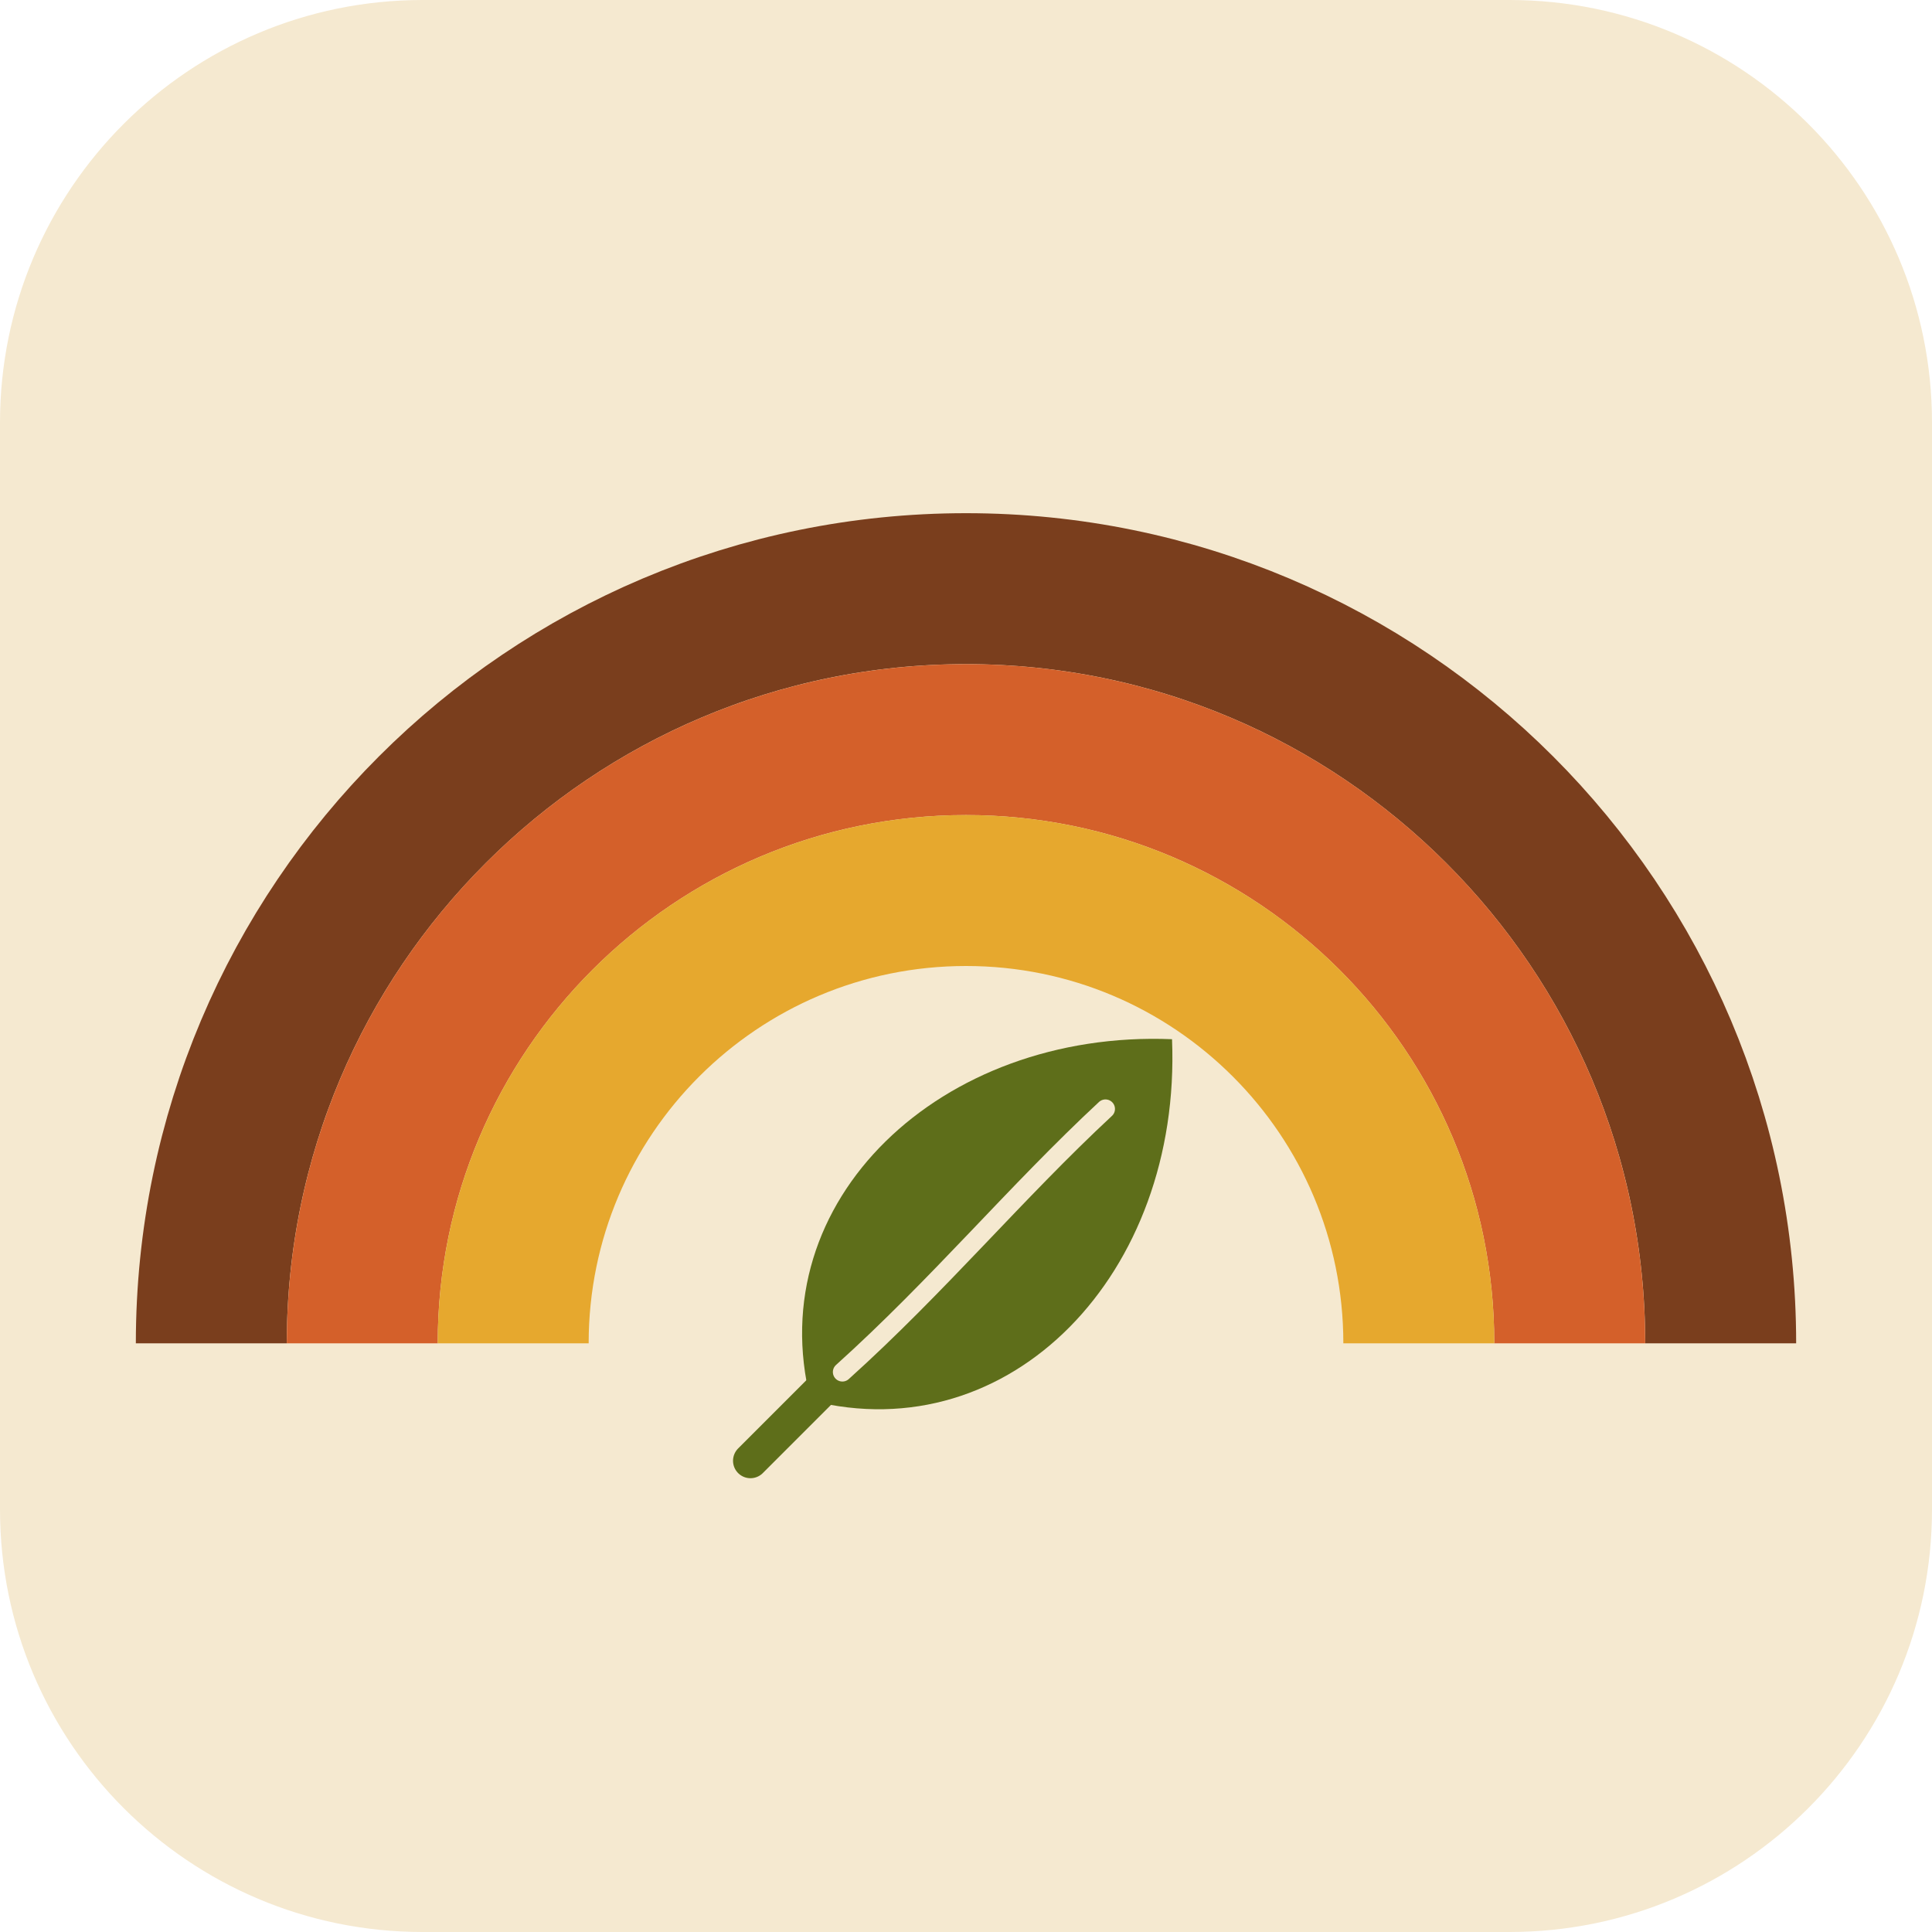
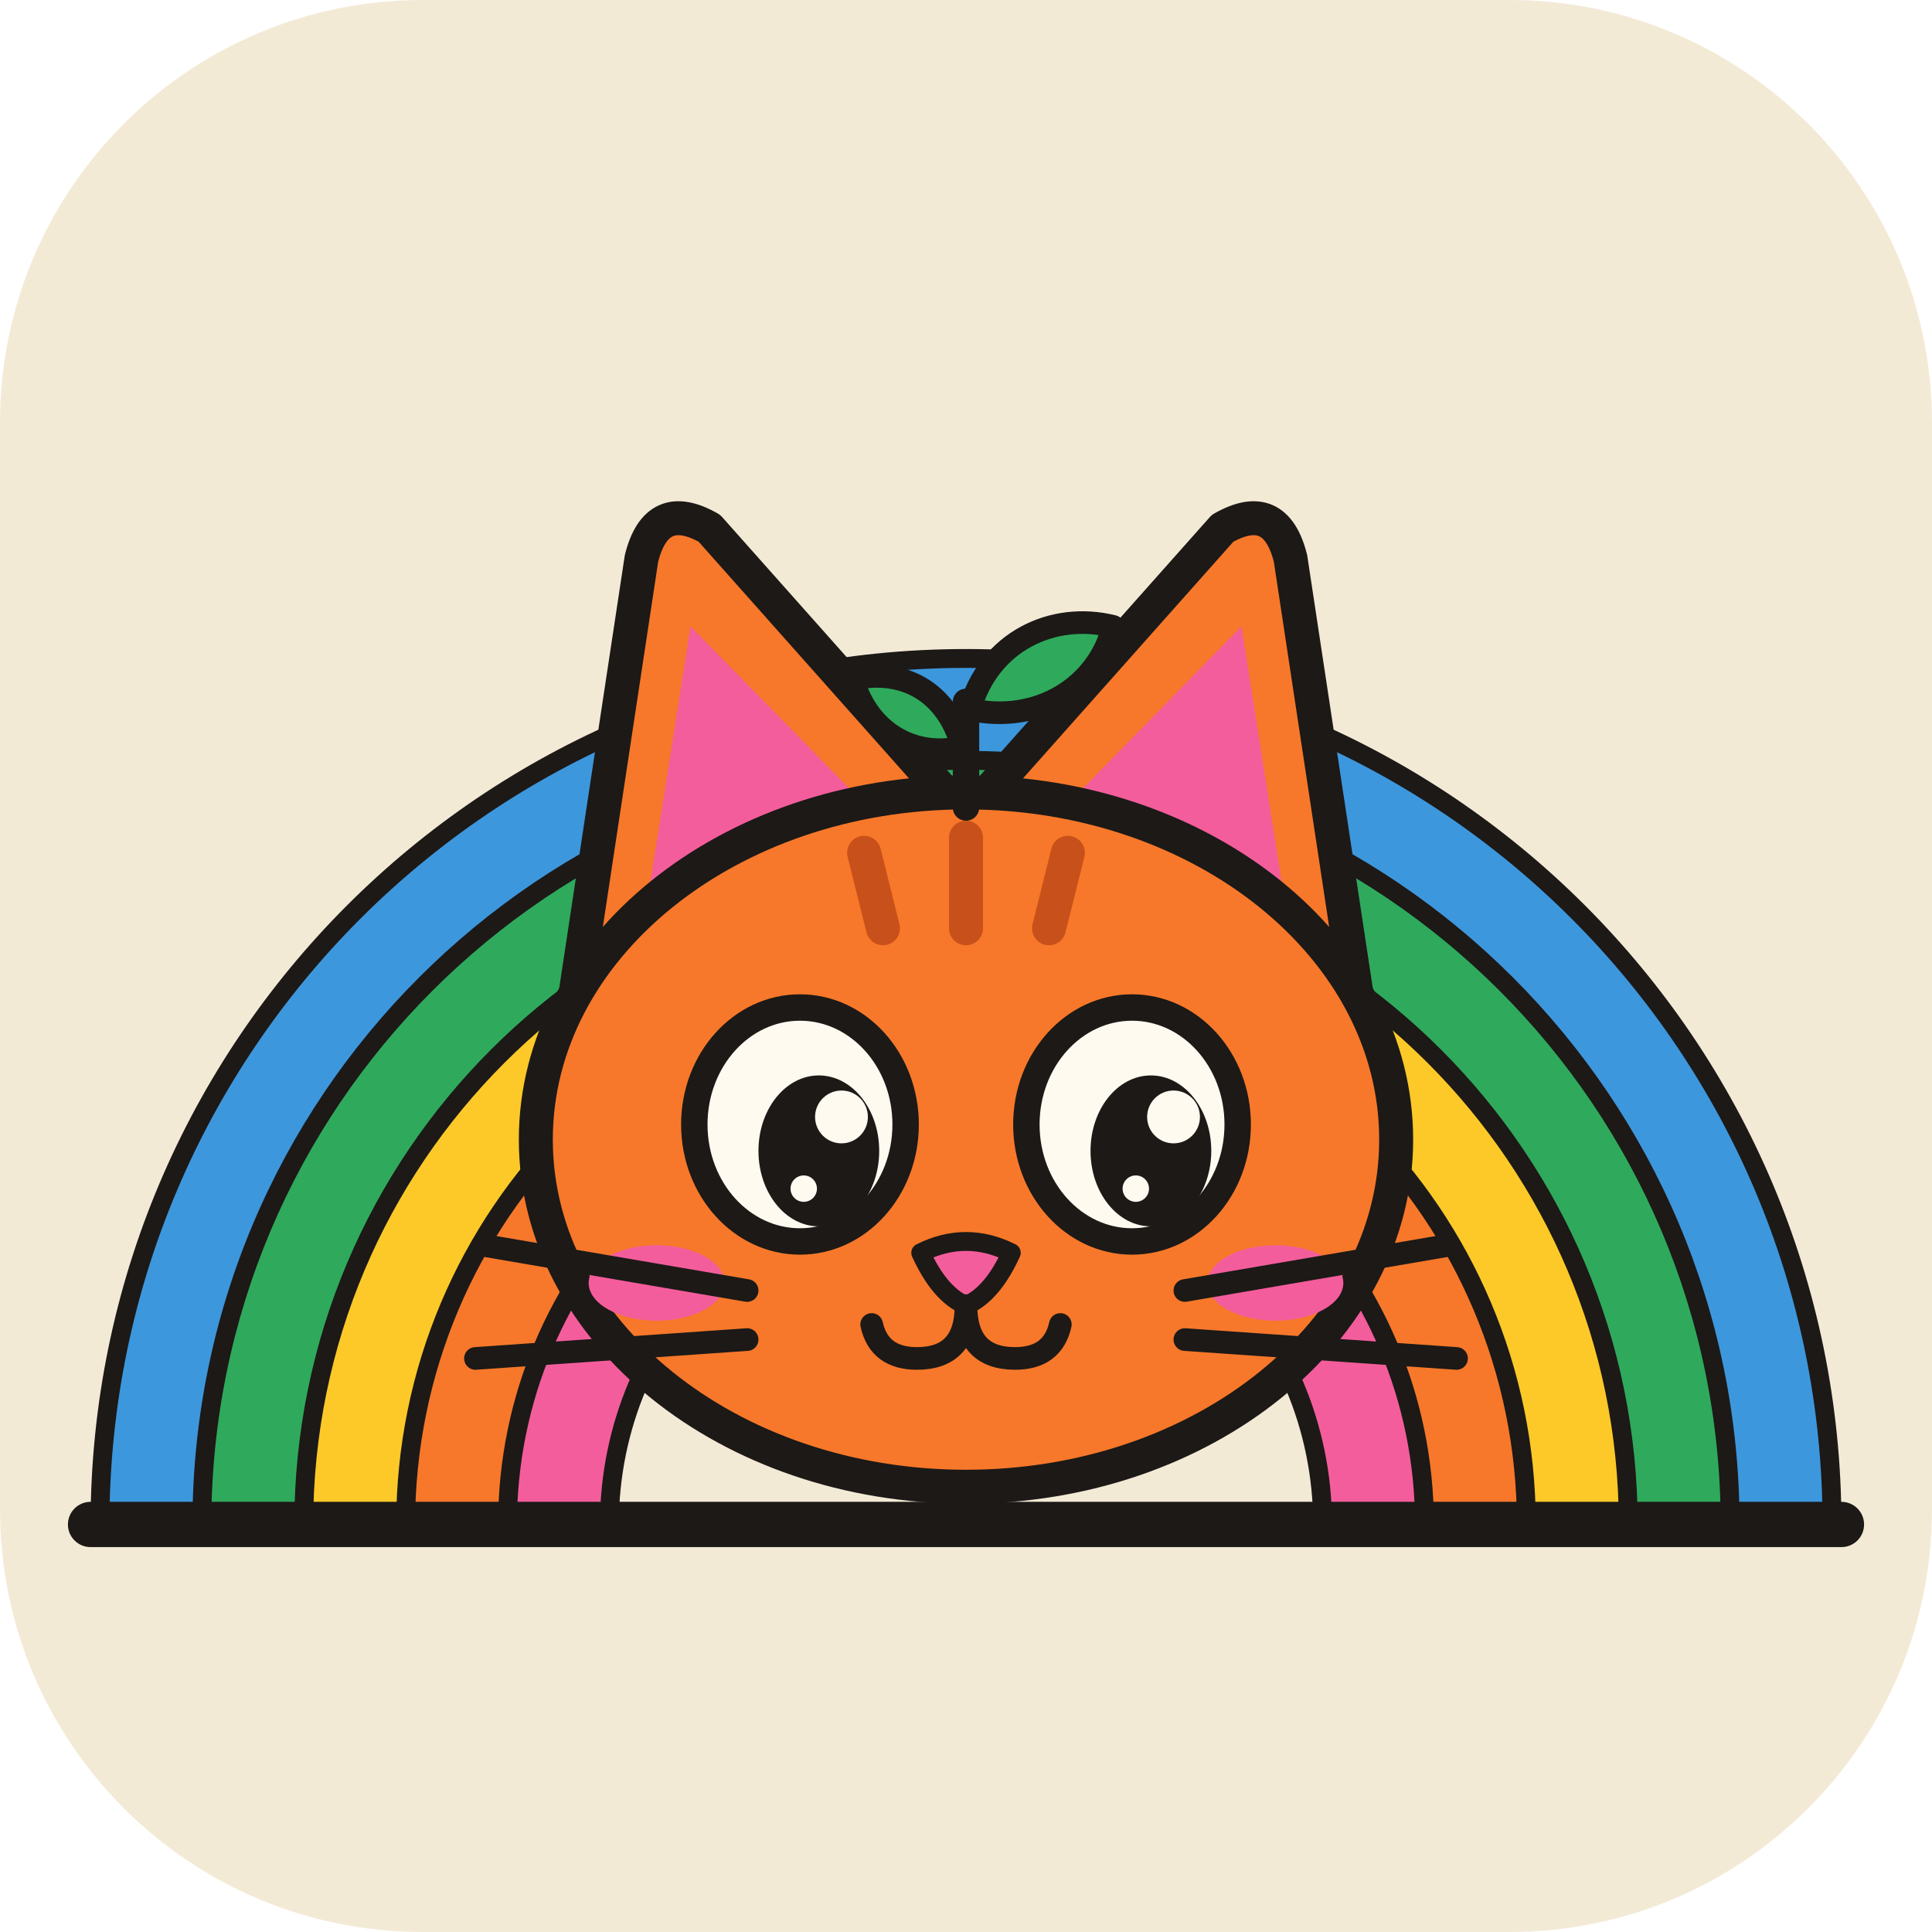
<svg xmlns="http://www.w3.org/2000/svg" viewBox="0 0 512 512">
-   <rect width="512" height="512" rx="112" fill="#f5e9d0" />
-   <g fill="none" stroke-width="40">
-     <path d="M56 356A200 200 0 0 1 456 356" stroke="#7a3e1d" />
-     <path d="M96 356A160 160 0 0 1 416 356" stroke="#d4602a" />
-     <path d="M136 356A120 120 0 0 1 376 356" stroke="#e6a82e" />
-   </g>
-   <g transform="translate(256 330) scale(.42) translate(-248 -264)">
-     <path d="M150 362C118 236 232 128 378 134C384 282 276 394 150 362Z" fill="#5e6e1a" />
-     <path d="M156 356L112 400" stroke="#5e6e1a" stroke-width="22" stroke-linecap="round" />
-     <path d="M170 344C230 290 280 230 336 178" stroke="#f5e9d0" stroke-width="12" stroke-linecap="round" fill="none" />
+   <rect width="512" height="512" rx="112" fill="#f3ead6" />
+   <g transform="translate(256 256) scale(1) translate(-256 -256)">
+     <g stroke-linecap="round" stroke-linejoin="round">
+       <path d="M24 404A232 232 0 0 1 488 404Z" fill="#1c1917" />
+       <path d="M29 404A227 227 0 0 1 483 404Z" fill="#3d97dd" />
+       <path d="M51 404A205 205 0 0 1 461 404Z" fill="#1c1917" />
+       <path d="M56 404A200 200 0 0 1 456 404Z" fill="#2faa5c" />
+       <path d="M78 404A178 178 0 0 1 434 404Z" fill="#1c1917" />
+       <path d="M83 404A173 173 0 0 1 429 404Z" fill="#fcc928" />
+       <path d="M105 404A151 151 0 0 1 407 404Z" fill="#1c1917" />
+       <path d="M110 404A146 146 0 0 1 402 404Z" fill="#f7782a" />
+       <path d="M132 404A124 124 0 0 1 380 404Z" fill="#1c1917" />
+       <path d="M137 404A119 119 0 0 1 375 404Z" fill="#f45d9b" />
+       <path d="M159 404A97 97 0 0 1 353 404Z" fill="#1c1917" />
+       <path d="M164 404A92 92 0 0 1 348 404Z" fill="#f3ead6" />
+       <rect x="18" y="398" width="476" height="12" rx="6" fill="#1c1917" />
+       <path d="M150 280L170 148Q174 132 188 140L252 212Z" fill="#f7782a" stroke="#1c1917" stroke-width="9" />
+       <path d="M362 280L342 148Q338 132 324 140L260 212Z" fill="#f7782a" stroke="#1c1917" stroke-width="9" />
+       <path d="M172 236L183 166L230 214Z" fill="#f45d9b" />
+       <path d="M340 236L329 166L282 214Z" fill="#f45d9b" />
+       <ellipse cx="256" cy="302" rx="114" ry="92" fill="#f7782a" stroke="#1c1917" stroke-width="9" />
+       <path d="M256 214V186" fill="none" stroke="#1c1917" stroke-width="7" />
+       <path d="M257 188C262 170 279 162 295 166C291 182 275 192 257 188Z" fill="#2faa5c" stroke="#1c1917" stroke-width="6" />
+       <path d="M255 198C251 183 239 177 226 180C230 194 242 201 255 198Z" fill="#2faa5c" stroke="#1c1917" stroke-width="6" />
+       <path d="M256 222V246M229 226L234 246M283 226L278 246" fill="none" stroke="#c8501a" stroke-width="9" />
+       <ellipse cx="212" cy="298" rx="28" ry="31" fill="#fffaf0" stroke="#1c1917" stroke-width="7" />
+       <ellipse cx="300" cy="298" rx="28" ry="31" fill="#fffaf0" stroke="#1c1917" stroke-width="7" />
+       <ellipse cx="217" cy="305" rx="16" ry="20" fill="#1c1917" />
+       <ellipse cx="305" cy="305" rx="16" ry="20" fill="#1c1917" />
+       <circle cx="223" cy="296" r="7" fill="#fffaf0" />
+       <circle cx="311" cy="296" r="7" fill="#fffaf0" />
+       <circle cx="213" cy="315" r="3.5" fill="#fffaf0" />
+       <circle cx="301" cy="315" r="3.5" fill="#fffaf0" />
+       <ellipse cx="174" cy="340" rx="18" ry="10" fill="#f45d9b" />
+       <ellipse cx="338" cy="340" rx="18" ry="10" fill="#f45d9b" />
+       <path d="M244 332Q256 326 268 332Q263 343 256 346Q249 343 244 332Z" fill="#f45d9b" stroke="#1c1917" stroke-width="5" />
+       <path d="M256 346Q256 360 243 360Q233 360 231 351M256 346Q256 360 269 360Q279 360 281 351" fill="none" stroke="#1c1917" stroke-width="6" />
+       <path d="M198 342L128 330M198 355L126 360M314 342L384 330M314 355L386 360" fill="none" stroke="#1c1917" stroke-width="6" />
+     </g>
  </g>
</svg>
